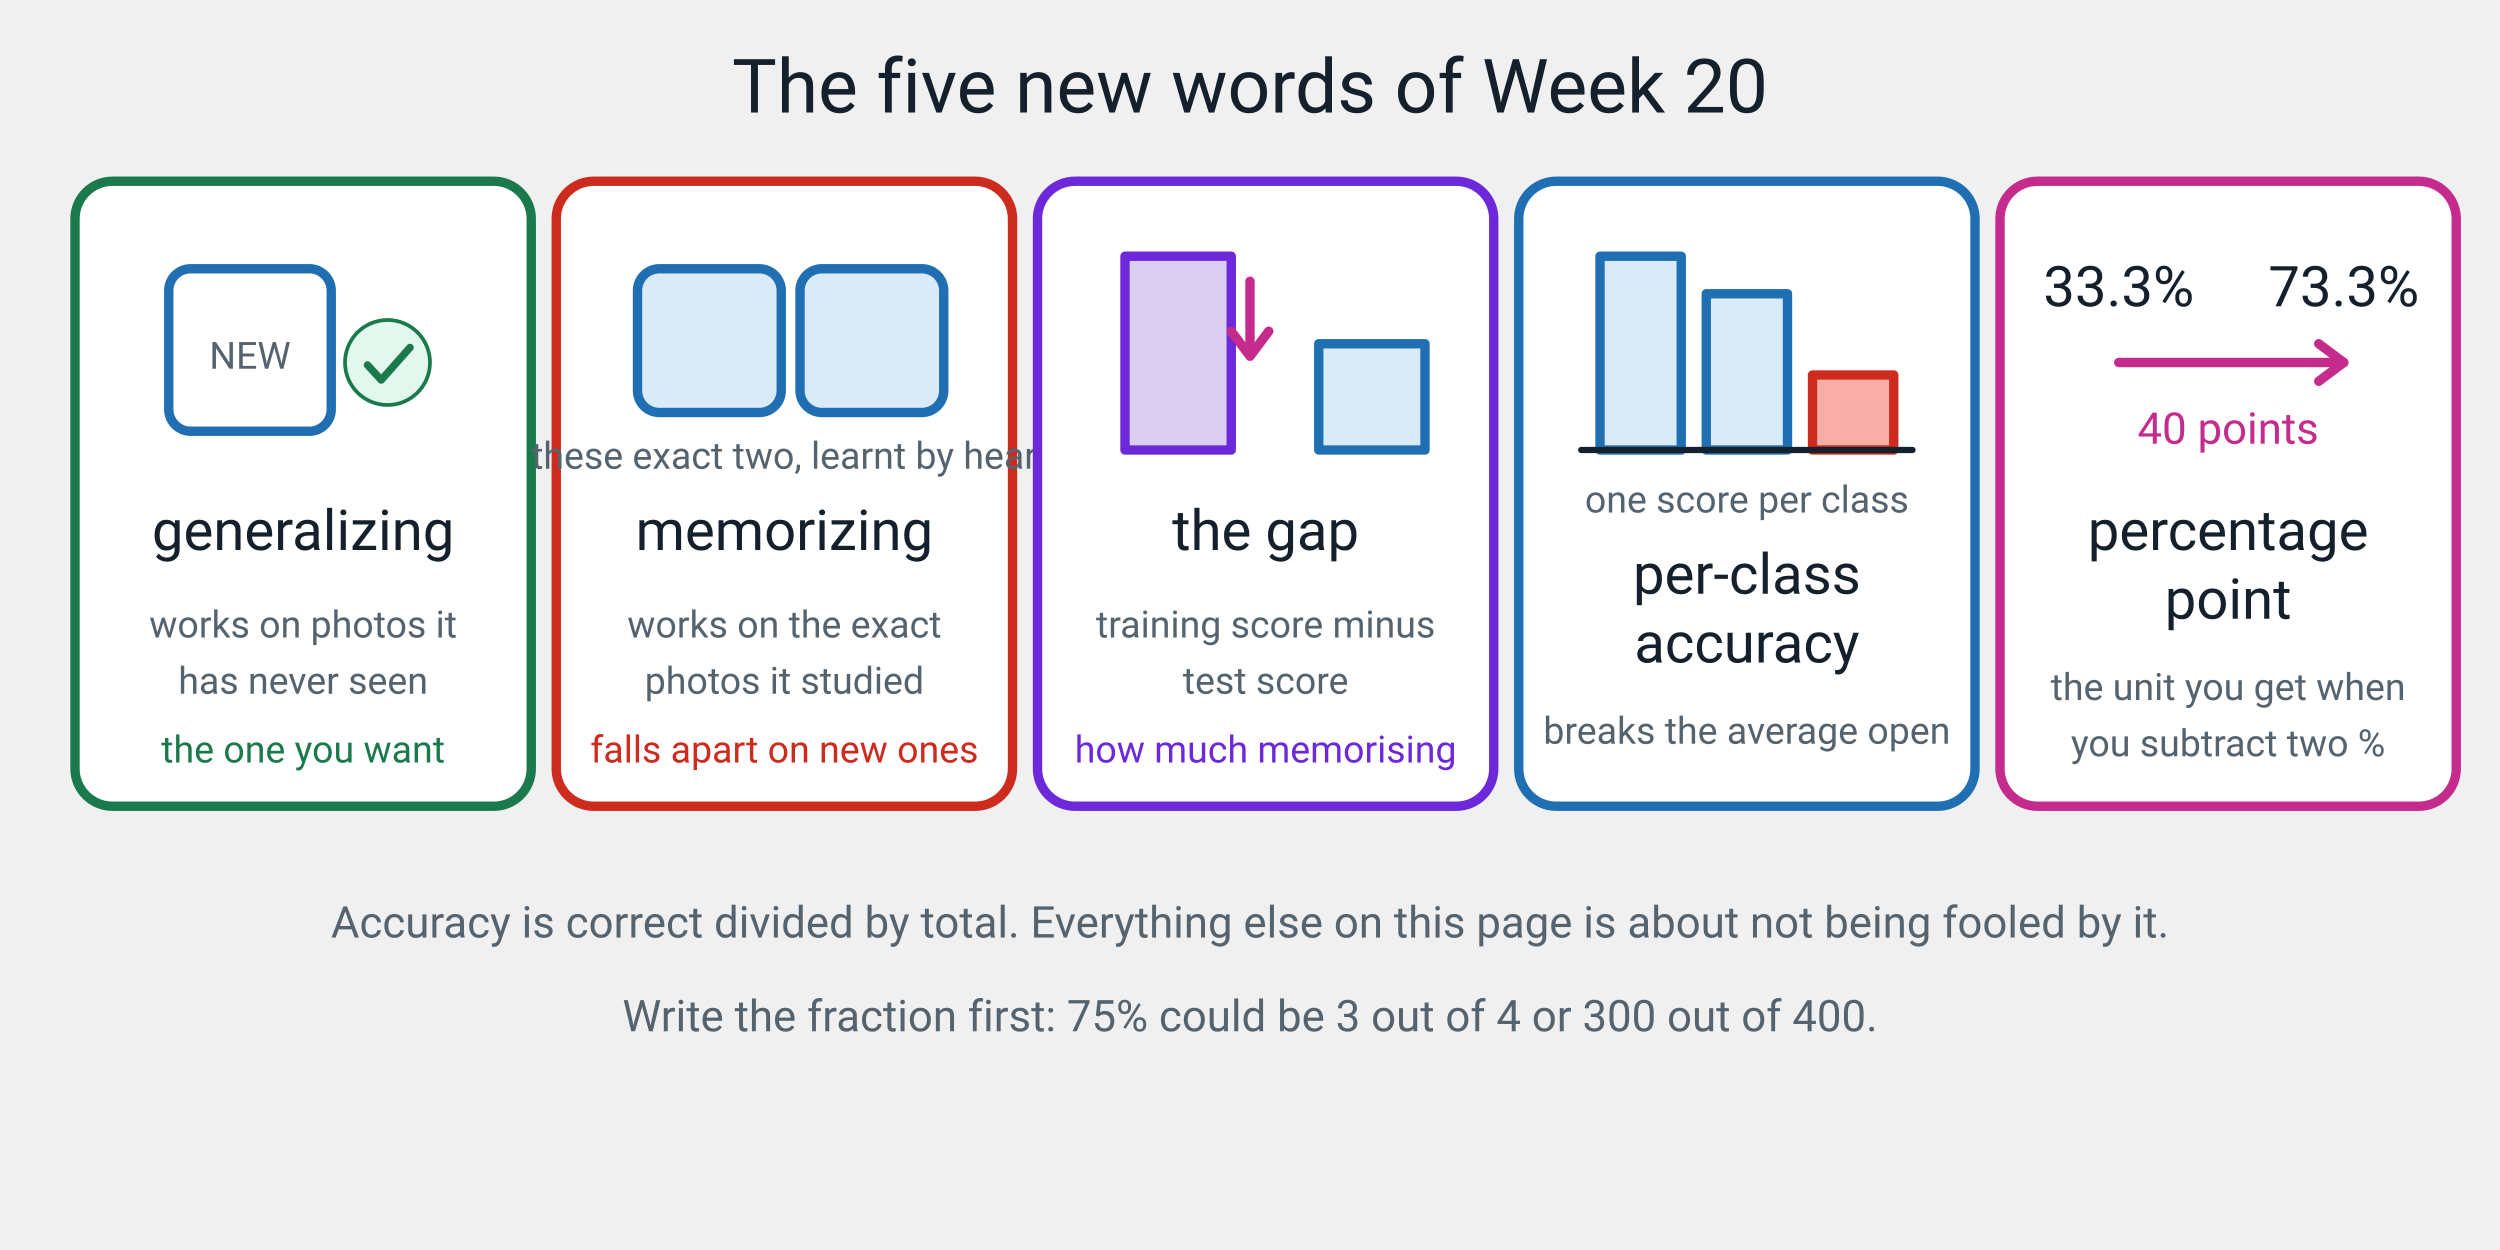
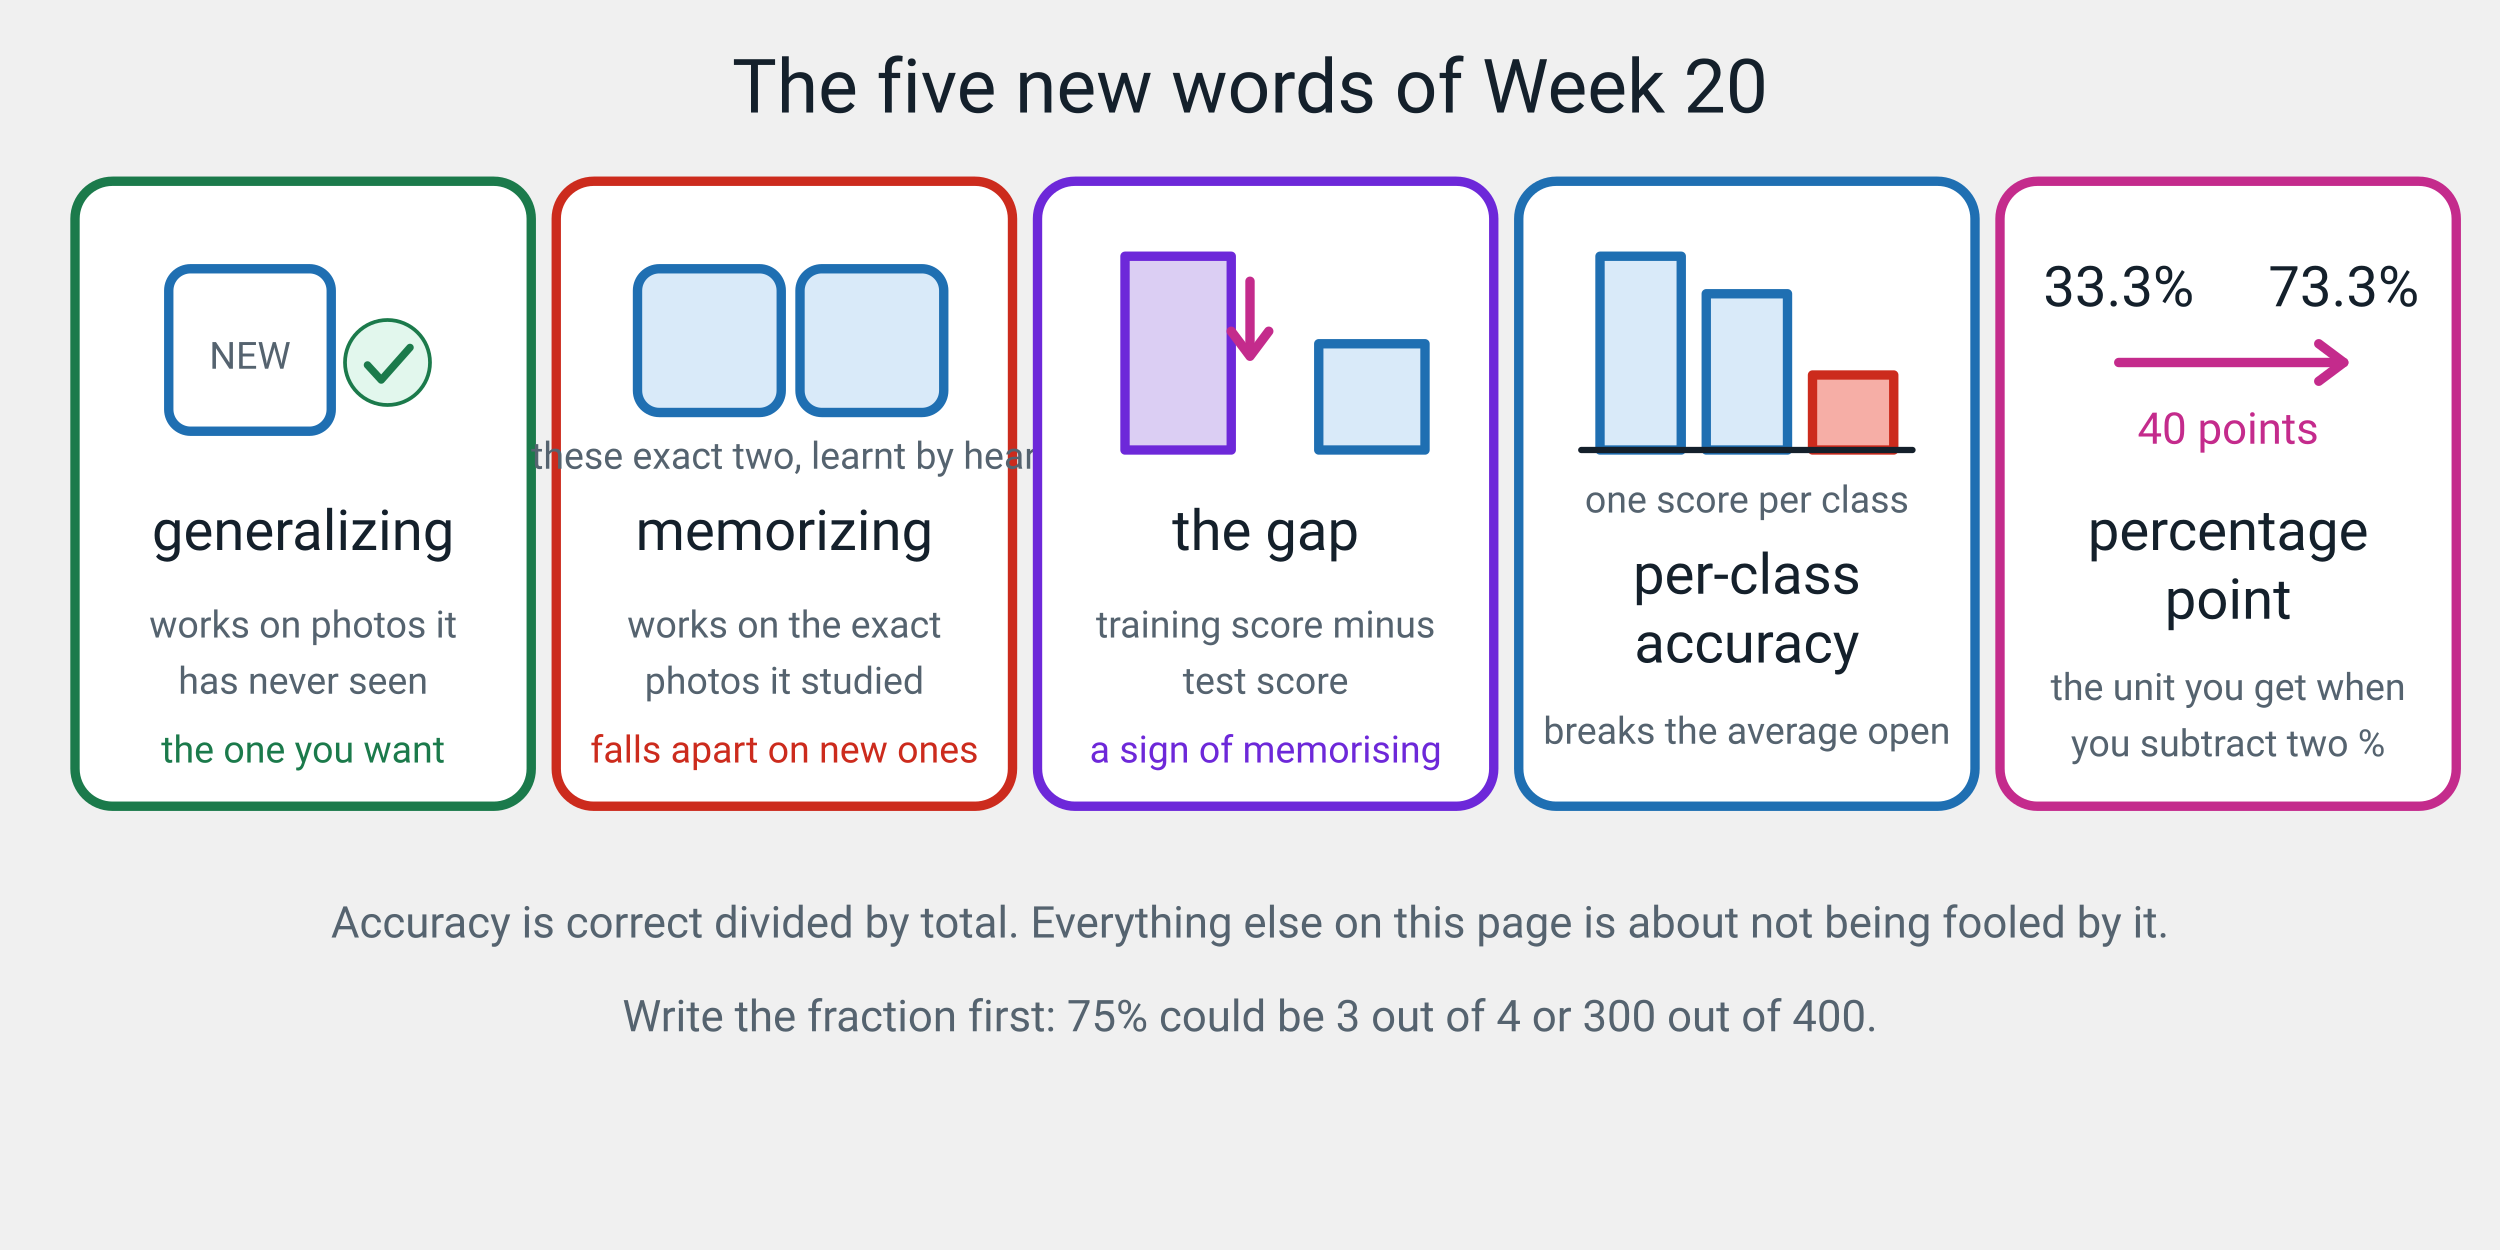
<svg xmlns="http://www.w3.org/2000/svg" viewBox="0 0 800 400" role="img">
  <g font-family="ui-sans-serif, system-ui, -apple-system, 'Segoe UI', Roboto, sans-serif">
    <text x="400" y="36" font-size="24" fill="#14202B" text-anchor="middle">The five new words of Week 20</text>
    <rect x="24" y="58" width="146" height="200" rx="12" fill="#FFFFFF" stroke="#1B7A4B" stroke-width="3" stroke-linejoin="round" />
    <rect x="54" y="86" width="52" height="52" rx="7" fill="#FFFFFF" stroke="#1F6FB2" stroke-width="3" stroke-linejoin="round" />
    <text x="80" y="118" font-size="12" fill="#55636F" text-anchor="middle">NEW</text>
    <g transform="translate(104,96) scale(0.4)">
      <circle cx="50" cy="50" r="34" fill="#E2F7ED" stroke="#1B7A4B" stroke-width="3" />
      <polyline points="34,52 45,64 68,38" fill="none" stroke="#1B7A4B" stroke-width="6" stroke-linecap="round" stroke-linejoin="round" />
    </g>
    <text x="97" y="176" font-size="18" fill="#14202B" text-anchor="middle">generalizing</text>
    <text x="97" y="204" font-size="12" fill="#55636F" text-anchor="middle">works on photos it</text>
    <text x="97" y="222" font-size="12" fill="#55636F" text-anchor="middle">has never seen</text>
    <text x="97" y="244" font-size="12" fill="#1B7A4B" text-anchor="middle">the one you want</text>
    <rect x="178" y="58" width="146" height="200" rx="12" fill="#FFFFFF" stroke="#CC2B1D" stroke-width="3" stroke-linejoin="round" />
    <rect x="204" y="86" width="46" height="46" rx="7" fill="#D9EAF9" stroke="#1F6FB2" stroke-width="3" stroke-linejoin="round" />
    <rect x="256" y="86" width="46" height="46" rx="7" fill="#D9EAF9" stroke="#1F6FB2" stroke-width="3" stroke-linejoin="round" />
    <text x="253" y="150" font-size="12" fill="#55636F" text-anchor="middle">these exact two, learnt by heart</text>
    <text x="251" y="176" font-size="18" fill="#14202B" text-anchor="middle">memorizing</text>
    <text x="251" y="204" font-size="12" fill="#55636F" text-anchor="middle">works on the exact</text>
    <text x="251" y="222" font-size="12" fill="#55636F" text-anchor="middle">photos it studied</text>
    <text x="251" y="244" font-size="12" fill="#CC2B1D" text-anchor="middle">falls apart on new ones</text>
    <rect x="332" y="58" width="146" height="200" rx="12" fill="#FFFFFF" stroke="#6D28D9" stroke-width="3" stroke-linejoin="round" />
    <rect x="360" y="82" width="34" height="62" fill="#DBCEF3" stroke="#6D28D9" stroke-width="3" stroke-linejoin="round" />
    <rect x="422" y="110" width="34" height="34" fill="#D9EAF9" stroke="#1F6FB2" stroke-width="3" stroke-linejoin="round" />
    <line x1="400" y1="90" x2="400" y2="112" stroke="#C42B8C" stroke-width="3" stroke-linecap="round" />
    <polyline points="394,106 400,114 406,106" fill="none" stroke="#C42B8C" stroke-width="3" stroke-linecap="round" stroke-linejoin="round" />
    <text x="405" y="176" font-size="18" fill="#14202B" text-anchor="middle">the gap</text>
    <text x="405" y="204" font-size="12" fill="#55636F" text-anchor="middle">training score minus</text>
    <text x="405" y="222" font-size="12" fill="#55636F" text-anchor="middle">test score</text>
-     <text x="405" y="244" font-size="12" fill="#6D28D9" text-anchor="middle">how much memorising</text>
+     <text x="405" y="244" font-size="12" fill="#6D28D9" text-anchor="middle">a sign of memorising</text>
    <rect x="486" y="58" width="146" height="200" rx="12" fill="#FFFFFF" stroke="#1F6FB2" stroke-width="3" stroke-linejoin="round" />
    <rect x="512" y="82" width="26" height="62" fill="#D9EAF9" stroke="#1F6FB2" stroke-width="3" stroke-linejoin="round" />
    <rect x="546" y="94" width="26" height="50" fill="#D9EAF9" stroke="#1F6FB2" stroke-width="3" stroke-linejoin="round" />
    <rect x="580" y="120" width="26" height="24" fill="#F6AEA6" stroke="#CC2B1D" stroke-width="3" stroke-linejoin="round" />
    <line x1="506" y1="144" x2="612" y2="144" stroke="#14202B" stroke-width="2" stroke-linecap="round" />
    <text x="559" y="164" font-size="12" fill="#55636F" text-anchor="middle">one score per class</text>
    <text x="559" y="190" font-size="18" fill="#14202B" text-anchor="middle">per-class</text>
    <text x="559" y="212" font-size="18" fill="#14202B" text-anchor="middle">accuracy</text>
    <text x="559" y="238" font-size="12" fill="#55636F" text-anchor="middle">breaks the average open</text>
    <rect x="640" y="58" width="146" height="200" rx="12" fill="#FFFFFF" stroke="#C42B8C" stroke-width="3" stroke-linejoin="round" />
    <text x="678" y="98" font-size="18" fill="#14202B" text-anchor="middle">33.3%</text>
    <text x="750" y="98" font-size="18" fill="#14202B" text-anchor="middle">73.3%</text>
    <line x1="678" y1="116" x2="750" y2="116" stroke="#C42B8C" stroke-width="3" stroke-linecap="round" />
    <polyline points="742,110 750,116 742,122" fill="none" stroke="#C42B8C" stroke-width="3" stroke-linecap="round" stroke-linejoin="round" />
    <text x="713" y="142" font-size="14" fill="#C42B8C" text-anchor="middle">40 points</text>
    <text x="713" y="176" font-size="18" fill="#14202B" text-anchor="middle">percentage</text>
    <text x="713" y="198" font-size="18" fill="#14202B" text-anchor="middle">point</text>
    <text x="713" y="224" font-size="12" fill="#55636F" text-anchor="middle">the unit you get when</text>
    <text x="713" y="242" font-size="12" fill="#55636F" text-anchor="middle">you subtract two %</text>
    <text x="400" y="300" font-size="14" fill="#55636F" text-anchor="middle">Accuracy is correct divided by total. Everything else on this page is about not being fooled by it.</text>
    <text x="400" y="330" font-size="14" fill="#55636F" text-anchor="middle">Write the fraction first: 75% could be 3 out of 4 or 300 out of 400.</text>
  </g>
</svg>
